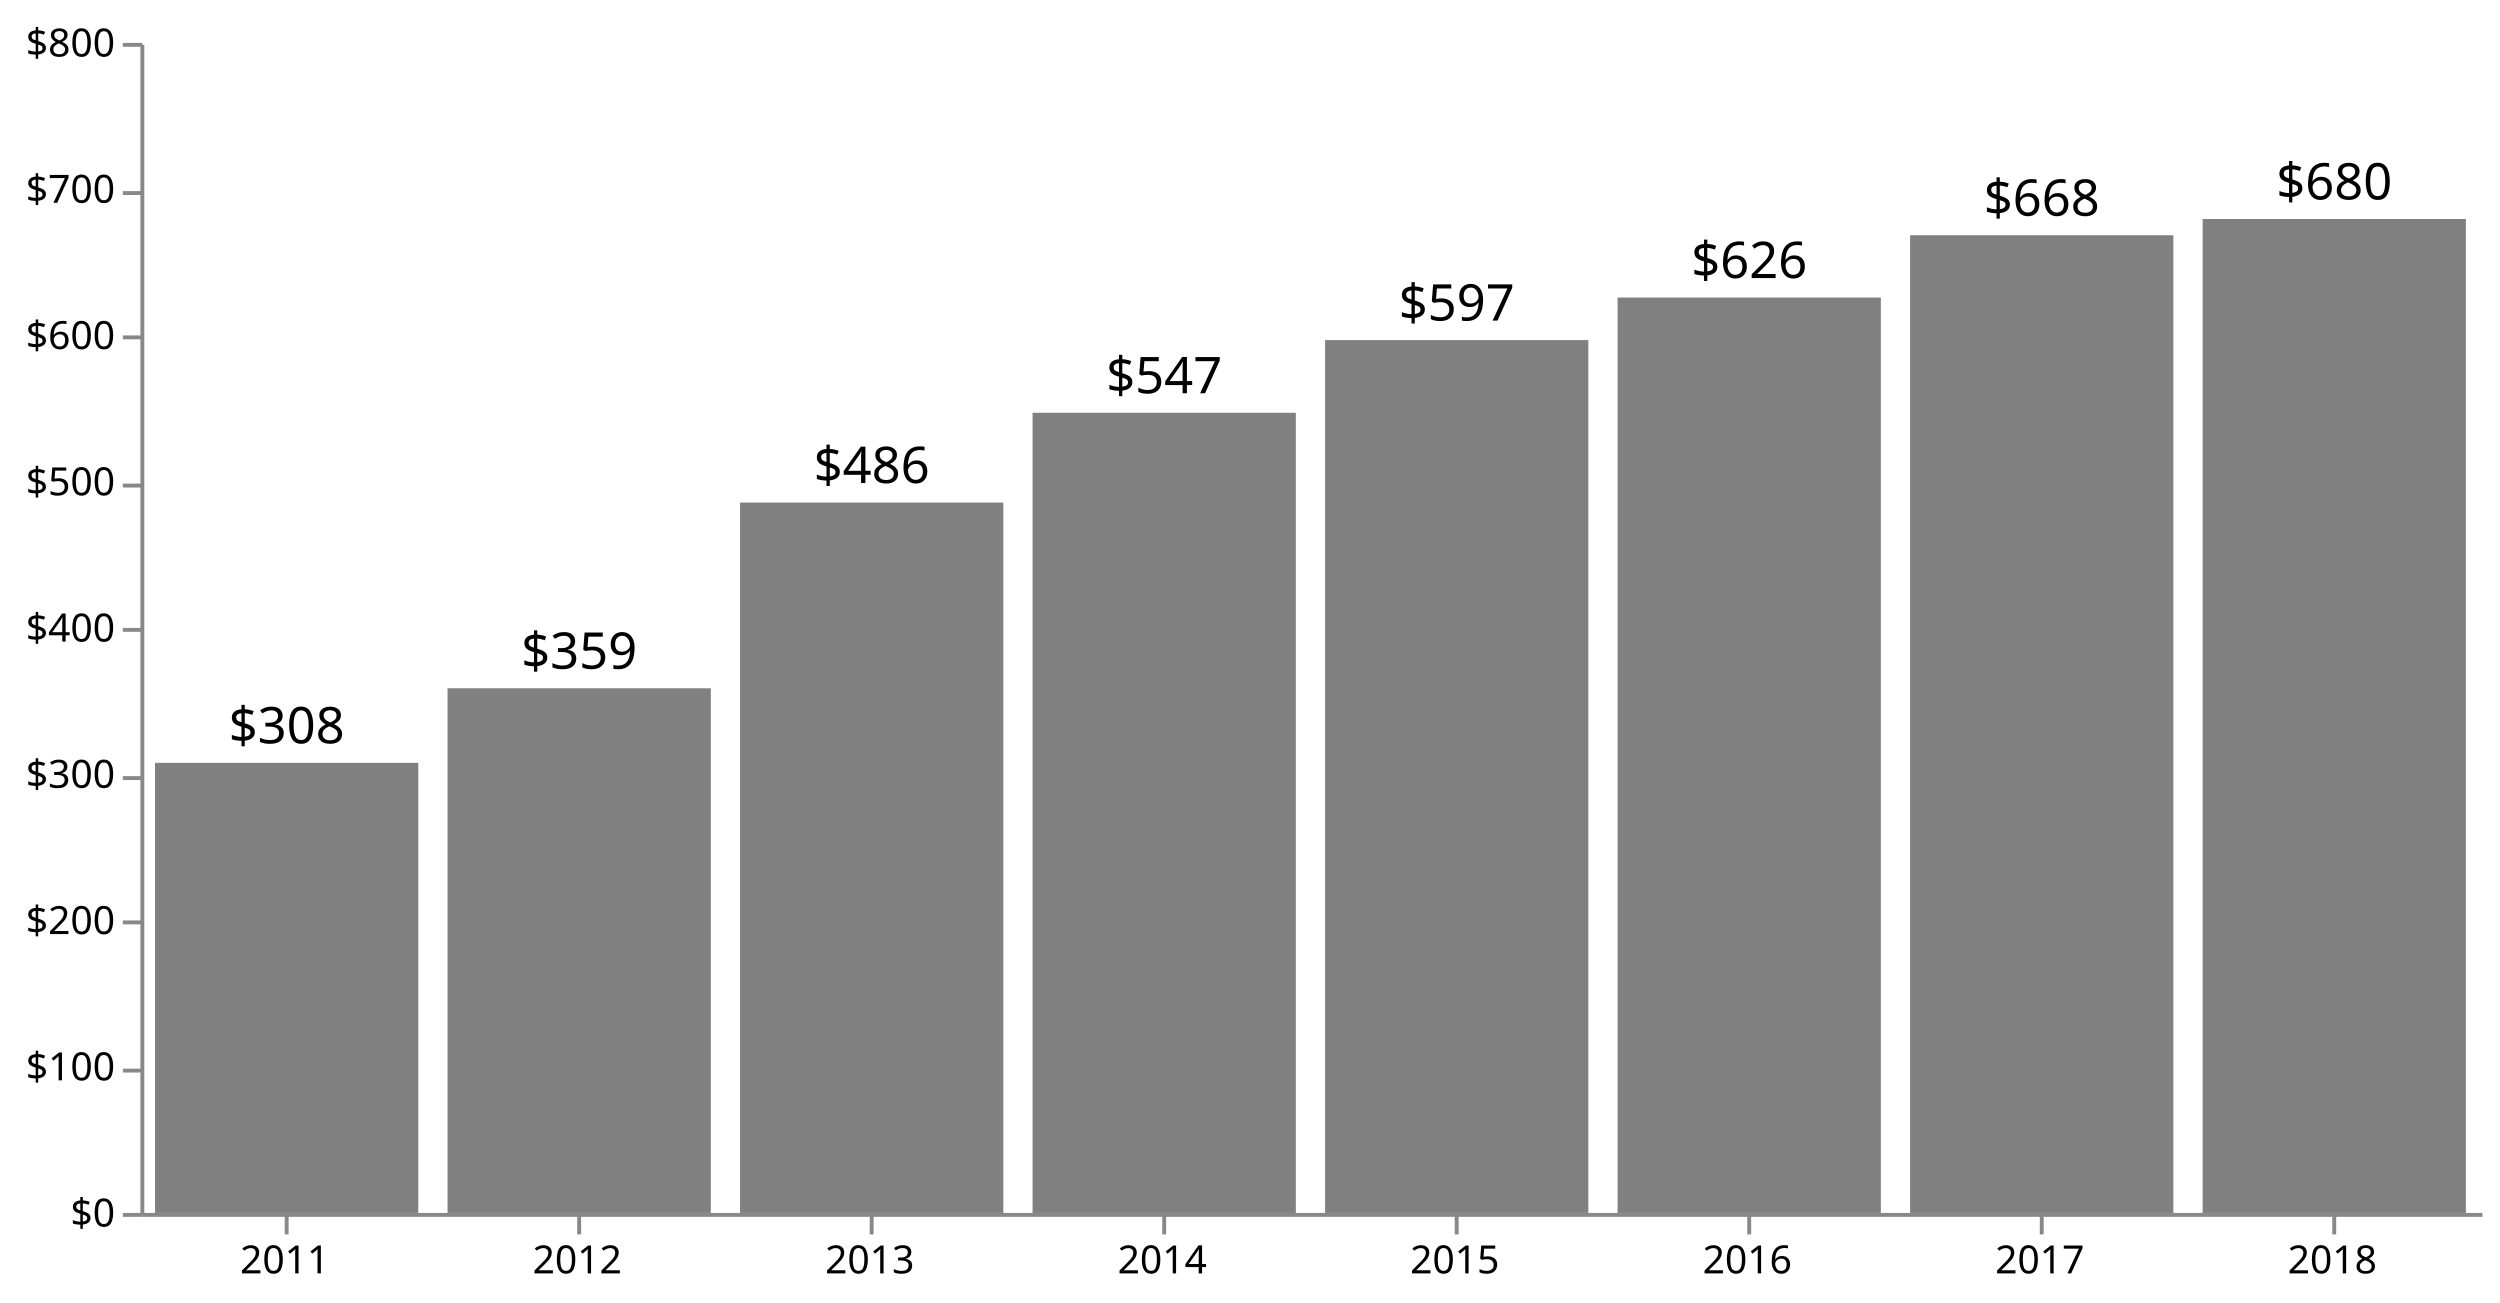
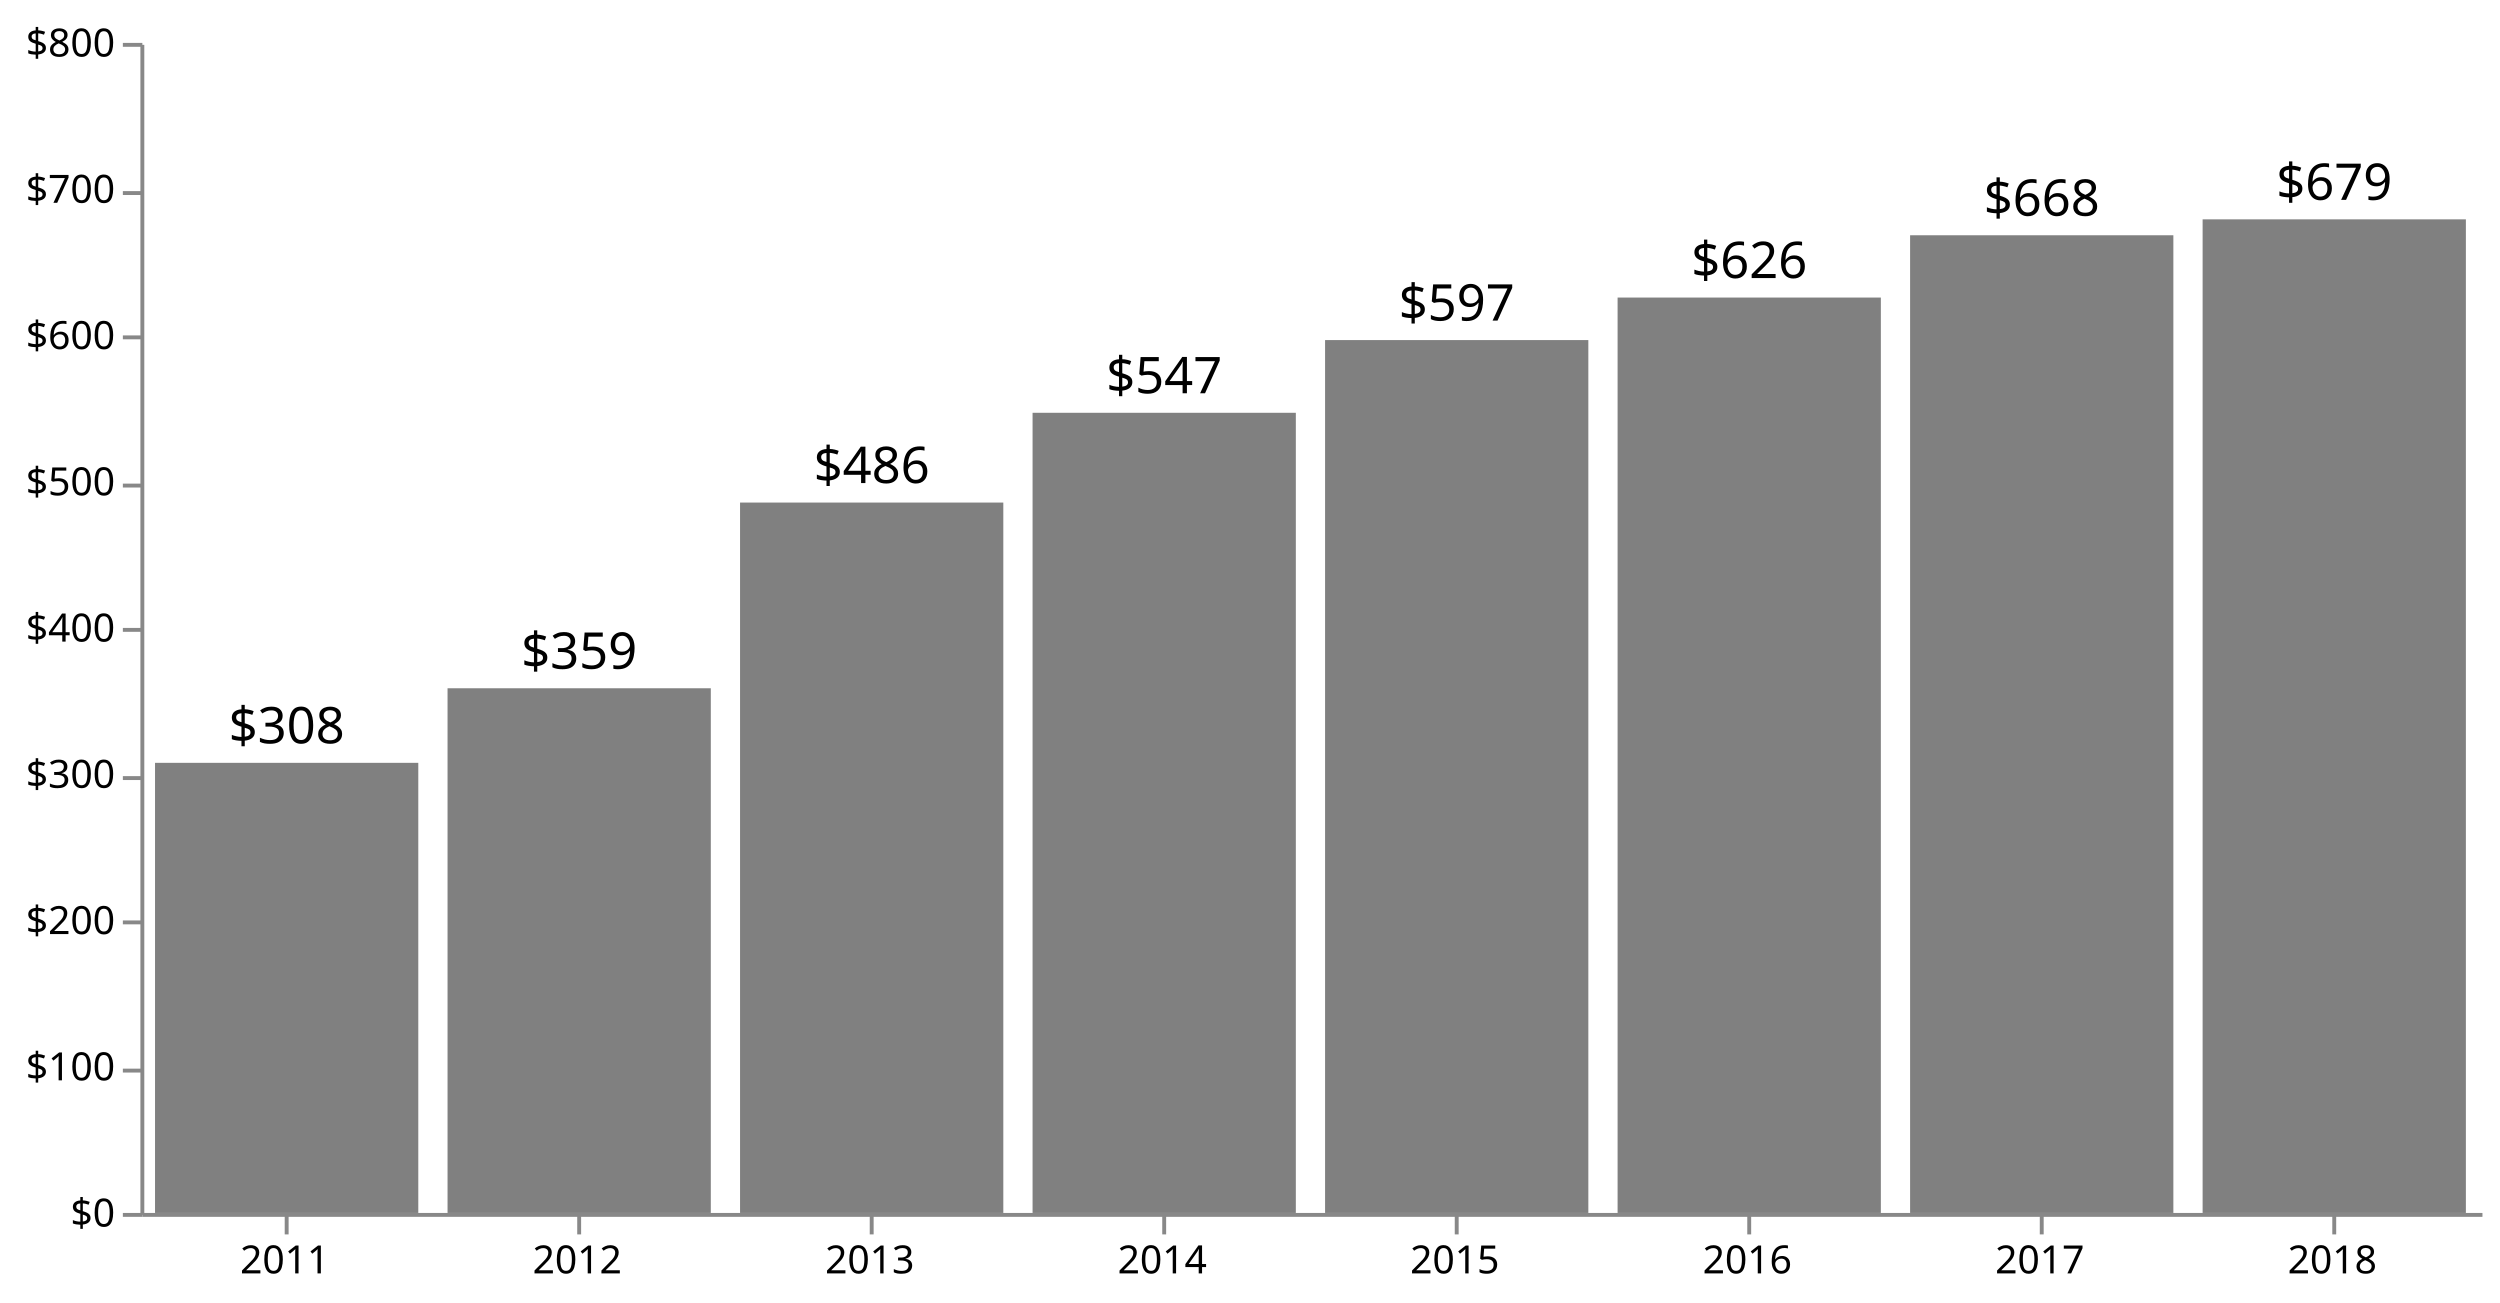
<svg xmlns="http://www.w3.org/2000/svg" class="marks" width="641" height="334" viewBox="0 0 641 334" version="1.1">
  <g transform="translate(36,11)">
    <g class="mark-group role-frame root">
      <g transform="translate(0,0)">
        <path class="background" d="M0.5,0.5h600v300h-600Z" style="fill: none; stroke: #ddd; stroke-opacity: 0;" />
        <g>
          <g class="mark-rect role-mark layer_0_marks">
-             <path d="M528.75,45.146h67.5v254.854h-67.5Z" style="fill: gray;" />
+             <path d="M528.75,45.241h67.5v254.759h-67.5Z" style="fill: gray;" />
            <path d="M453.75,49.321h67.5v250.679h-67.5Z" style="fill: gray;" />
            <path d="M378.75,65.292h67.5v234.708h-67.5Z" style="fill: gray;" />
            <path d="M303.75,76.195h67.5v223.805h-67.5Z" style="fill: gray;" />
            <path d="M228.75,94.839h67.5v205.161h-67.5Z" style="fill: gray;" />
            <path d="M153.75,117.856h67.5v182.144h-67.5Z" style="fill: gray;" />
            <path d="M78.75,165.47h67.5v134.53h-67.5Z" style="fill: gray;" />
            <path d="M3.75,184.591h67.5v115.409h-67.5Z" style="fill: gray;" />
          </g>
          <g class="mark-text role-mark layer_1_marks">
-             <text text-anchor="middle" transform="translate(562.5,40.14563)" style="font: 13px sans-serif; fill: black;">$680</text>
+             <text text-anchor="middle" transform="translate(562.5,40.24073)" style="font: 13px sans-serif; fill: black;">$679</text>
            <text text-anchor="middle" transform="translate(487.5,44.32065)" style="font: 13px sans-serif; fill: black;">$668</text>
            <text text-anchor="middle" transform="translate(412.5,60.29219)" style="font: 13px sans-serif; fill: black;">$626</text>
            <text text-anchor="middle" transform="translate(337.5,71.19529)" style="font: 13px sans-serif; fill: black;">$597</text>
            <text text-anchor="middle" transform="translate(262.5,89.8388)" style="font: 13px sans-serif; fill: black;">$547</text>
            <text text-anchor="middle" transform="translate(187.5,112.8558)" style="font: 13px sans-serif; fill: black;">$486</text>
            <text text-anchor="middle" transform="translate(112.5,160.4704)" style="font: 13px sans-serif; fill: black;">$359</text>
            <text text-anchor="middle" transform="translate(37.5,179.5911)" style="font: 13px sans-serif; fill: black;">$308</text>
          </g>
          <g class="mark-group role-axis">
            <g transform="translate(0.5,300.5)">
              <path class="background" d="M0,0h0v0h0Z" style="pointer-events: none; fill: none;" />
              <g>
                <g class="mark-rule role-axis-tick" style="pointer-events: none;">
                  <line transform="translate(37,0)" x2="0" y2="5" style="fill: none; stroke: #888; stroke-width: 1; opacity: 1;" />
                  <line transform="translate(112,0)" x2="0" y2="5" style="fill: none; stroke: #888; stroke-width: 1; opacity: 1;" />
                  <line transform="translate(187,0)" x2="0" y2="5" style="fill: none; stroke: #888; stroke-width: 1; opacity: 1;" />
                  <line transform="translate(262,0)" x2="0" y2="5" style="fill: none; stroke: #888; stroke-width: 1; opacity: 1;" />
                  <line transform="translate(337,0)" x2="0" y2="5" style="fill: none; stroke: #888; stroke-width: 1; opacity: 1;" />
                  <line transform="translate(412,0)" x2="0" y2="5" style="fill: none; stroke: #888; stroke-width: 1; opacity: 1;" />
                  <line transform="translate(487,0)" x2="0" y2="5" style="fill: none; stroke: #888; stroke-width: 1; opacity: 1;" />
                  <line transform="translate(562,0)" x2="0" y2="5" style="fill: none; stroke: #888; stroke-width: 1; opacity: 1;" />
                </g>
                <g class="mark-text role-axis-label" style="pointer-events: none;">
                  <text text-anchor="middle" transform="translate(36.5,15)" style="font: 10px sans-serif; fill: #000; opacity: 1;">2011</text>
                  <text text-anchor="middle" transform="translate(111.5,15)" style="font: 10px sans-serif; fill: #000; opacity: 1;">2012</text>
                  <text text-anchor="middle" transform="translate(186.5,15)" style="font: 10px sans-serif; fill: #000; opacity: 1;">2013</text>
                  <text text-anchor="middle" transform="translate(261.5,15)" style="font: 10px sans-serif; fill: #000; opacity: 1;">2014</text>
                  <text text-anchor="middle" transform="translate(336.5,15)" style="font: 10px sans-serif; fill: #000; opacity: 1;">2015</text>
                  <text text-anchor="middle" transform="translate(411.5,15)" style="font: 10px sans-serif; fill: #000; opacity: 1;">2016</text>
                  <text text-anchor="middle" transform="translate(486.5,15)" style="font: 10px sans-serif; fill: #000; opacity: 1;">2017</text>
                  <text text-anchor="middle" transform="translate(561.5,15)" style="font: 10px sans-serif; fill: #000; opacity: 1;">2018</text>
                </g>
                <g class="mark-rule role-axis-domain" style="pointer-events: none;">
                  <line transform="translate(0,0)" x2="600" y2="0" style="fill: none; stroke: #888; stroke-width: 1; opacity: 1;" />
                </g>
              </g>
            </g>
          </g>
          <g class="mark-group role-axis">
            <g transform="translate(0.5,0.5)">
              <path class="background" d="M0,0h0v0h0Z" style="pointer-events: none; fill: none;" />
              <g>
                <g class="mark-rule role-axis-tick" style="pointer-events: none;">
                  <line transform="translate(0,300)" x2="-5" y2="0" style="fill: none; stroke: #888; stroke-width: 1; opacity: 1;" />
                  <line transform="translate(0,263)" x2="-5" y2="0" style="fill: none; stroke: #888; stroke-width: 1; opacity: 1;" />
                  <line transform="translate(0,225)" x2="-5" y2="0" style="fill: none; stroke: #888; stroke-width: 1; opacity: 1;" />
                  <line transform="translate(0,188)" x2="-5" y2="0" style="fill: none; stroke: #888; stroke-width: 1; opacity: 1;" />
                  <line transform="translate(0,150)" x2="-5" y2="0" style="fill: none; stroke: #888; stroke-width: 1; opacity: 1;" />
                  <line transform="translate(0,113)" x2="-5" y2="0" style="fill: none; stroke: #888; stroke-width: 1; opacity: 1;" />
                  <line transform="translate(0,75)" x2="-5" y2="0" style="fill: none; stroke: #888; stroke-width: 1; opacity: 1;" />
                  <line transform="translate(0,38)" x2="-5" y2="0" style="fill: none; stroke: #888; stroke-width: 1; opacity: 1;" />
                  <line transform="translate(0,0)" x2="-5" y2="0" style="fill: none; stroke: #888; stroke-width: 1; opacity: 1;" />
                </g>
                <g class="mark-text role-axis-label" style="pointer-events: none;">
                  <text text-anchor="end" transform="translate(-7,303)" style="font: 10px sans-serif; fill: #000; opacity: 1;">$0</text>
                  <text text-anchor="end" transform="translate(-7,265.5)" style="font: 10px sans-serif; fill: #000; opacity: 1;">$100</text>
                  <text text-anchor="end" transform="translate(-7,228)" style="font: 10px sans-serif; fill: #000; opacity: 1;">$200</text>
                  <text text-anchor="end" transform="translate(-7,190.5)" style="font: 10px sans-serif; fill: #000; opacity: 1;">$300</text>
                  <text text-anchor="end" transform="translate(-7,153)" style="font: 10px sans-serif; fill: #000; opacity: 1;">$400</text>
                  <text text-anchor="end" transform="translate(-7,115.5)" style="font: 10px sans-serif; fill: #000; opacity: 1;">$500</text>
                  <text text-anchor="end" transform="translate(-7,78)" style="font: 10px sans-serif; fill: #000; opacity: 1;">$600</text>
                  <text text-anchor="end" transform="translate(-7,40.5)" style="font: 10px sans-serif; fill: #000; opacity: 1;">$700</text>
                  <text text-anchor="end" transform="translate(-7,3)" style="font: 10px sans-serif; fill: #000; opacity: 1;">$800</text>
                </g>
                <g class="mark-rule role-axis-domain" style="pointer-events: none;">
                  <line transform="translate(0,300)" x2="0" y2="-300" style="fill: none; stroke: #888; stroke-width: 1; opacity: 1;" />
                </g>
              </g>
            </g>
          </g>
        </g>
      </g>
    </g>
  </g>
</svg>
